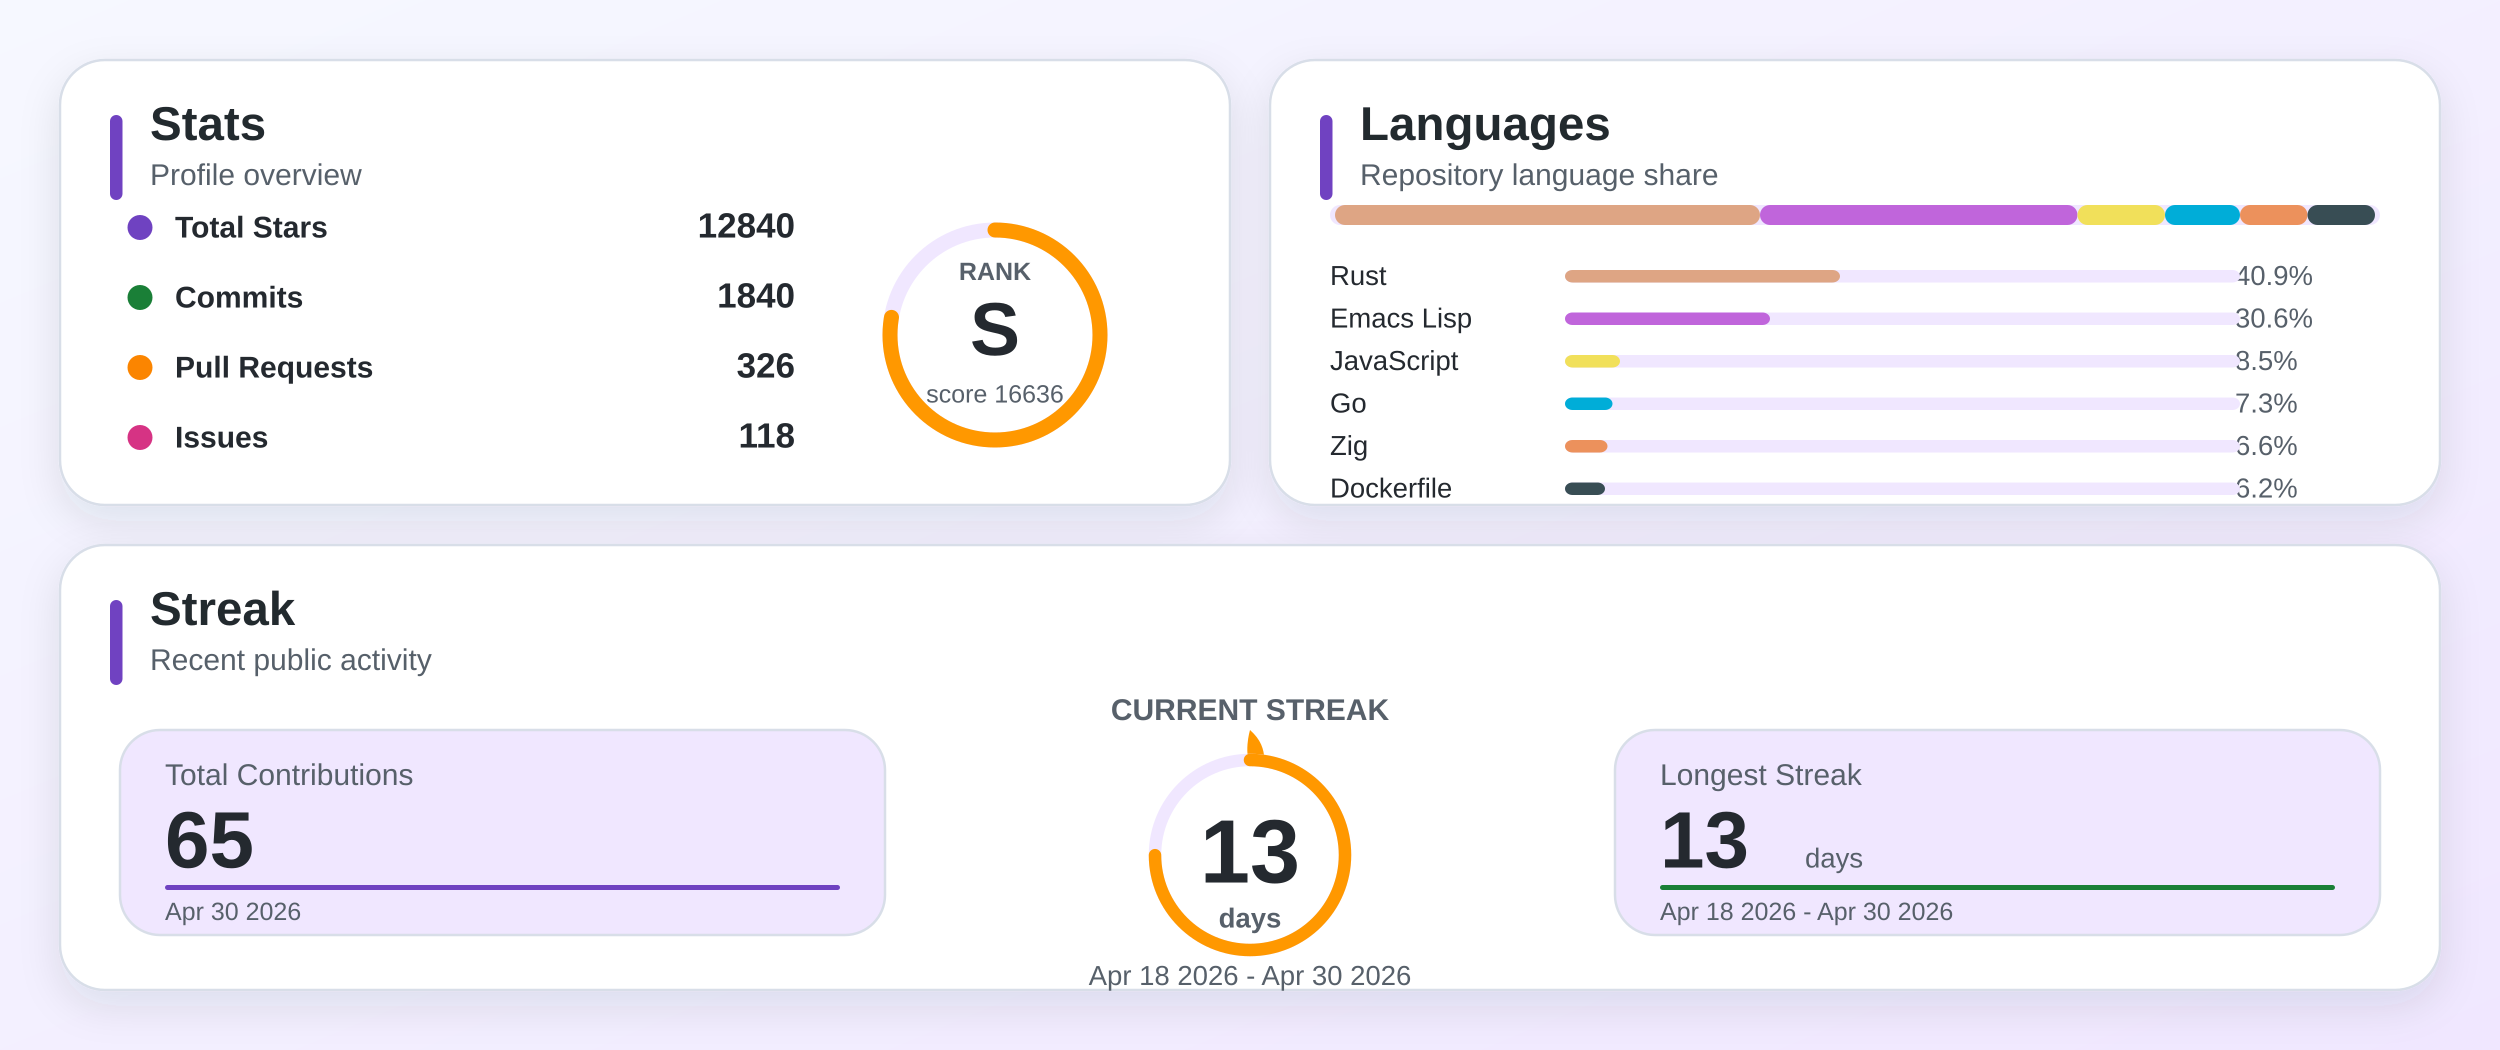
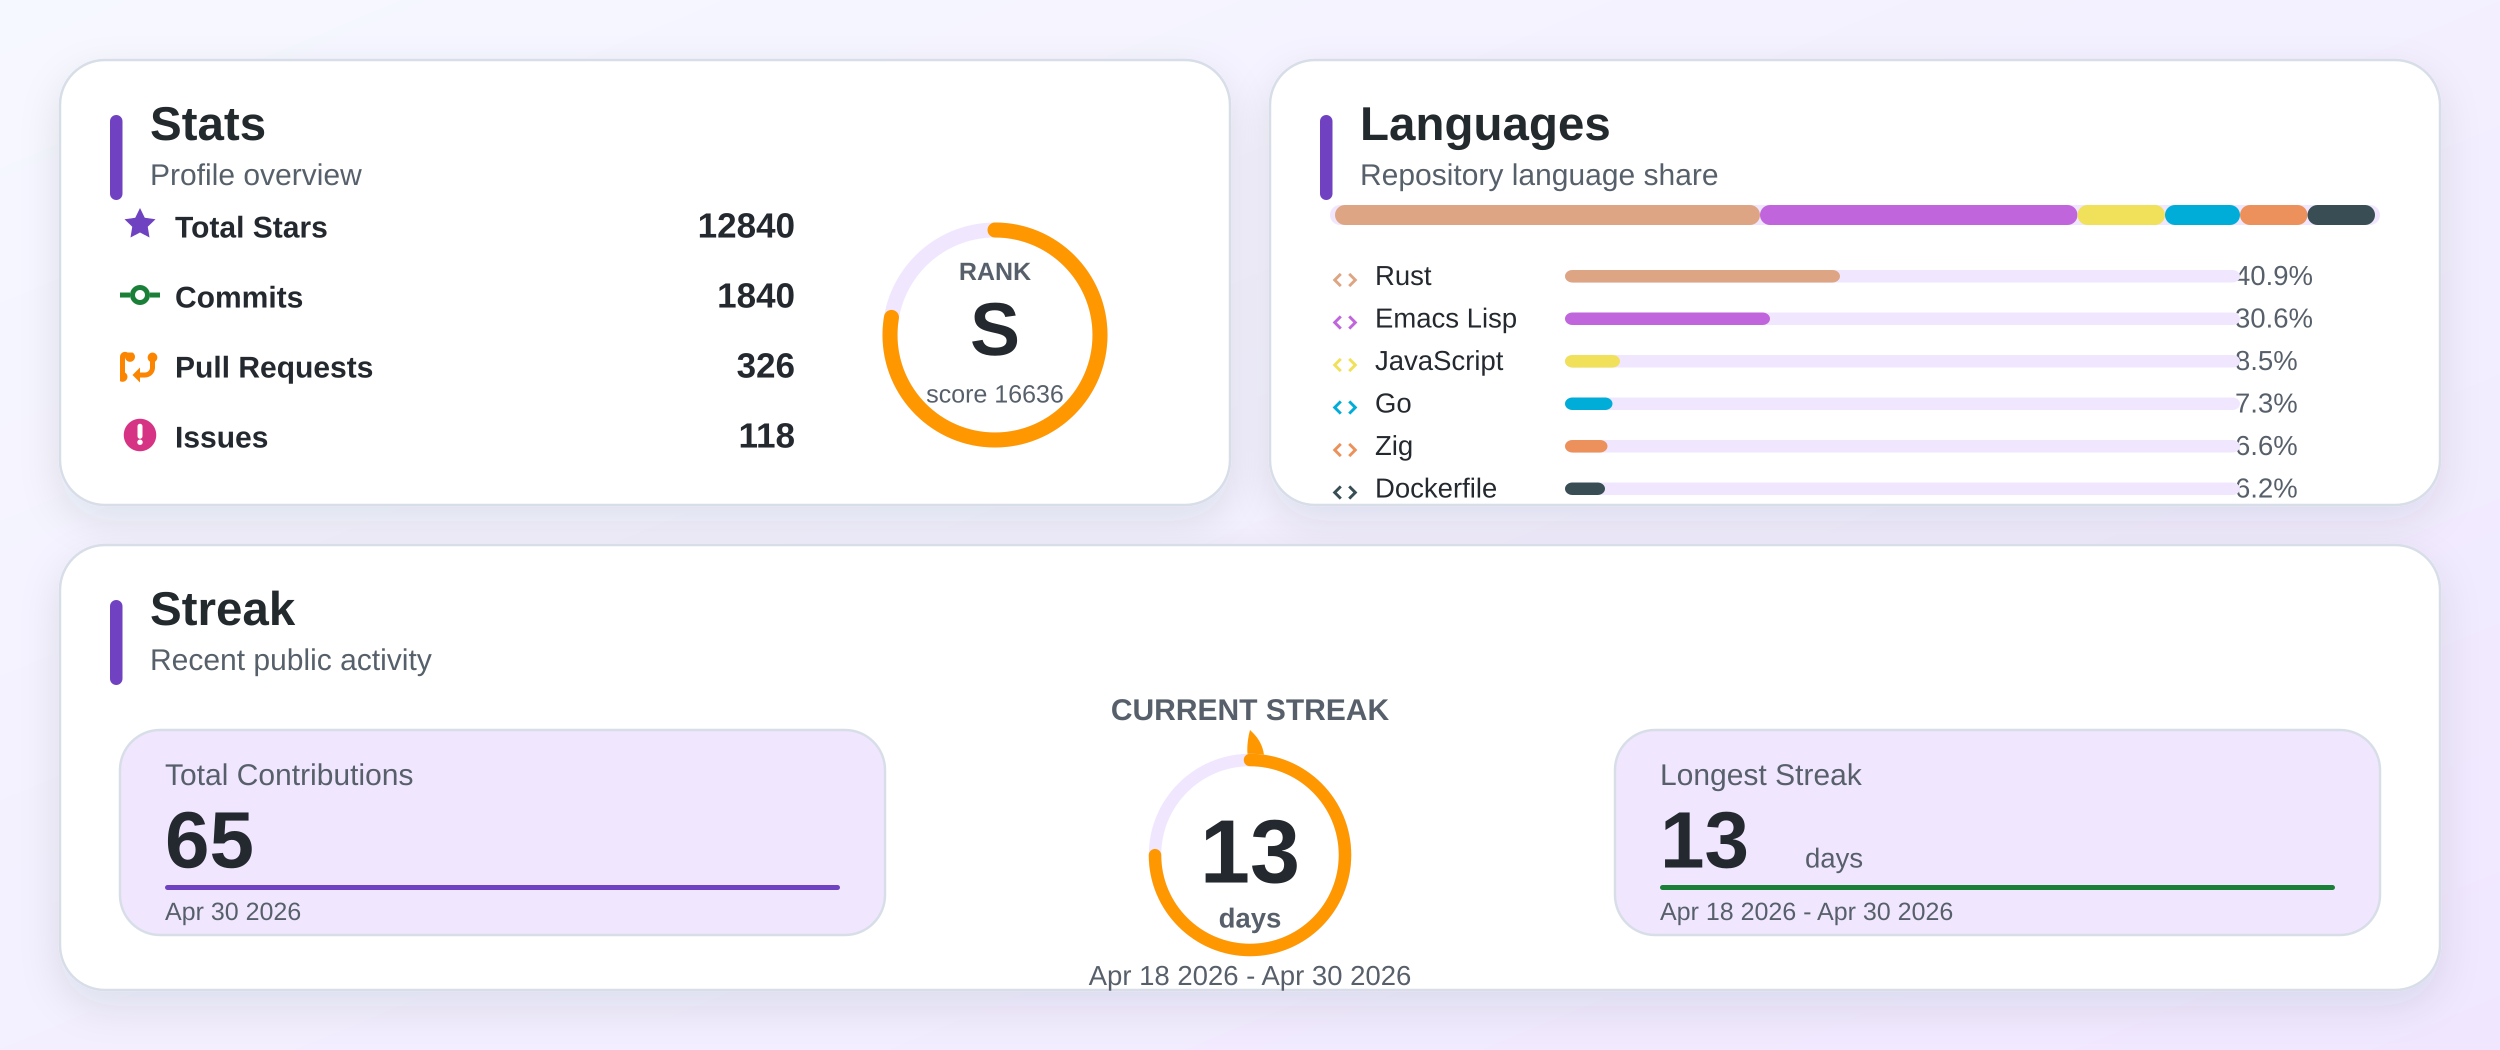
<svg xmlns="http://www.w3.org/2000/svg" width="1000" height="420" viewBox="0 0 1000 420" role="img">
  <defs>
    <linearGradient id="bg" x1="0" y1="0" x2="1" y2="1">
      <stop offset="0%" stop-color="#f6f8ff" />
      <stop offset="100%" stop-color="#f0e7ff" />
    </linearGradient>
    <filter id="shadow" x="-10%" y="-10%" width="120%" height="130%">
      <feDropShadow dx="0" dy="6" stdDeviation="8" flood-color="#1f2937" flood-opacity="0.10" />
    </filter>
  </defs>
  <rect width="100%" height="100%" fill="url(#bg)" />
  <g filter="url(#shadow)">
    <rect x="24" y="24" width="468" height="178" rx="18" fill="#ffffff" stroke="#d8dee8" />
    <rect x="44" y="46" width="5" height="34" rx="2.5" fill="#6f42c1" />
    <text x="60" y="56" font-family="Arial, sans-serif" font-size="19" font-weight="700" fill="#24292f">Stats</text>
    <text x="60" y="74" font-family="Arial, sans-serif" font-size="12" fill="#57606a">Profile overview</text>
  </g>
  <g>
-     <circle cx="56" cy="91" r="5" fill="#6f42c1" />
+     <svg x="48" y="82" width="16" height="16" viewBox="0 0 16 16" fill="#6f42c1" aria-hidden="true">
+       <path d="M8 1.2l1.9 3.9 4.3.6-3.1 3 .7 4.3L8 11l-3.8 2 .7-4.3-3.1-3 4.3-.6L8 1.2z" />
+     </svg>
    <text x="70" y="95" font-family="Arial, sans-serif" font-size="12" font-weight="700" fill="#24292f">Total Stars</text>
    <text x="318" y="95" text-anchor="end" font-family="Arial, sans-serif" font-size="14" font-weight="800" fill="#24292f">12840</text>
  </g>
  <g>
-     <circle cx="56" cy="119" r="5" fill="#1a7f37" />
+     <svg x="48" y="110" width="16" height="16" viewBox="0 0 16 16" fill="#1a7f37" aria-hidden="true">
+       <path d="M8 4a4 4 0 1 1 0 8 4 4 0 0 1 0-8zm0 2a2 2 0 1 0 0 4 2 2 0 0 0 0-4zM0 7h4v2H0V7zm12 0h4v2h-4V7z" />
+     </svg>
    <text x="70" y="123" font-family="Arial, sans-serif" font-size="12" font-weight="700" fill="#24292f">Commits</text>
    <text x="318" y="123" text-anchor="end" font-family="Arial, sans-serif" font-size="14" font-weight="800" fill="#24292f">1840</text>
  </g>
  <g>
-     <circle cx="56" cy="147" r="5" fill="#fb8500" />
+     <svg x="48" y="138" width="16" height="16" viewBox="0 0 16 16" fill="#fb8500" aria-hidden="true">
+       <path d="M5 3a2 2 0 1 1-3 1.7V11a2 2 0 1 1-2 0V4.7A2 2 0 0 1 3 3zm8 0a2 2 0 0 1 1 3.7V9a4 4 0 0 1-4 4H8v2L5 12l3-3v2h2a2 2 0 0 0 2-2V6.7A2 2 0 0 1 13 3z" />
+     </svg>
    <text x="70" y="151" font-family="Arial, sans-serif" font-size="12" font-weight="700" fill="#24292f">Pull Requests</text>
    <text x="318" y="151" text-anchor="end" font-family="Arial, sans-serif" font-size="14" font-weight="800" fill="#24292f">326</text>
  </g>
  <g>
-     <circle cx="56" cy="175" r="5" fill="#d63384" />
+     <svg x="48" y="166" width="16" height="16" viewBox="0 0 16 16" fill="#d63384" aria-hidden="true">
+       <path d="M8 1.5a6.5 6.5 0 1 1 0 13 6.5 6.5 0 0 1 0-13zm0 2a1 1 0 0 0-1 1v4a1 1 0 1 0 2 0v-4a1 1 0 0 0-1-1zm0 8.5a1.1 1.1 0 1 0 0-2.2 1.1 1.1 0 0 0 0 2.2z" />
+     </svg>
    <text x="70" y="179" font-family="Arial, sans-serif" font-size="12" font-weight="700" fill="#24292f">Issues</text>
    <text x="318" y="179" text-anchor="end" font-family="Arial, sans-serif" font-size="14" font-weight="800" fill="#24292f">118</text>
  </g>
  <g>
    <circle cx="398" cy="134" r="42" fill="#ffffff" stroke="#f0e7ff" stroke-width="6" />
    <circle cx="398" cy="134" r="42" fill="none" stroke="#ff9800" stroke-width="6" stroke-linecap="round" stroke-dasharray="205 264" transform="rotate(-90 398 134)" />
    <text x="398" y="142" text-anchor="middle" font-family="Arial, sans-serif" font-size="30" font-weight="900" fill="#24292f">S</text>
    <text x="398" y="112" text-anchor="middle" font-family="Arial, sans-serif" font-size="10" font-weight="700" fill="#57606a">RANK</text>
    <text x="398" y="161" text-anchor="middle" font-family="Arial, sans-serif" font-size="10" fill="#57606a">score 16636</text>
  </g>
  <g filter="url(#shadow)">
    <rect x="508" y="24" width="468" height="178" rx="18" fill="#ffffff" stroke="#d8dee8" />
    <rect x="528" y="46" width="5" height="34" rx="2.5" fill="#6f42c1" />
    <text x="544" y="56" font-family="Arial, sans-serif" font-size="19" font-weight="700" fill="#24292f">Languages</text>
    <text x="544" y="74" font-family="Arial, sans-serif" font-size="12" fill="#57606a">Repository language share</text>
  </g>
  <rect x="532" y="82" width="420" height="8" rx="4" fill="#f0e7ff" stroke="none" />
  <rect x="534" y="82" width="170" height="8" rx="4" fill="#dea584" stroke="none" />
  <rect x="704" y="82" width="127" height="8" rx="4" fill="#c065db" stroke="none" />
  <rect x="831" y="82" width="35" height="8" rx="4" fill="#f1e05a" stroke="none" />
  <rect x="866" y="82" width="30" height="8" rx="4" fill="#00ADD8" stroke="none" />
  <rect x="896" y="82" width="27" height="8" rx="4" fill="#ec915c" stroke="none" />
  <rect x="923" y="82" width="27" height="8" rx="4" fill="#384d54" stroke="none" />
-   <text x="532" y="114" font-family="Arial, sans-serif" font-size="11" fill="#24292f">Rust</text>
+   <svg x="532" y="106" width="12" height="12" viewBox="0 0 16 16" fill="#dea584" aria-hidden="true">
+     <path d="M5.2 4.2 1.4 8l3.8 3.8 1.1-1.1L3.6 8l2.7-2.7-1.1-1.1zm5.6 0-1.1 1.1L12.4 8l-2.7 2.7 1.1 1.1L14.6 8l-3.8-3.8z" />
+   </svg>
+   <text x="550" y="114" font-family="Arial, sans-serif" font-size="11" fill="#24292f">Rust</text>
  <text x="894" y="114" font-family="Arial, sans-serif" font-size="11" fill="#57606a">40.9%</text>
  <rect x="626" y="108" width="270" height="5" rx="3" fill="#f0e7ff" stroke="none" />
  <rect x="626" y="108" width="110" height="5" rx="3" fill="#dea584" stroke="none" />
-   <text x="532" y="131" font-family="Arial, sans-serif" font-size="11" fill="#24292f">Emacs Lisp</text>
+   <svg x="532" y="123" width="12" height="12" viewBox="0 0 16 16" fill="#c065db" aria-hidden="true">
+     <path d="M5.2 4.2 1.4 8l3.8 3.8 1.1-1.1L3.6 8l2.7-2.7-1.1-1.1zm5.6 0-1.1 1.1L12.4 8l-2.7 2.7 1.1 1.1L14.6 8l-3.8-3.8z" />
+   </svg>
+   <text x="550" y="131" font-family="Arial, sans-serif" font-size="11" fill="#24292f">Emacs Lisp</text>
  <text x="894" y="131" font-family="Arial, sans-serif" font-size="11" fill="#57606a">30.6%</text>
  <rect x="626" y="125" width="270" height="5" rx="3" fill="#f0e7ff" stroke="none" />
  <rect x="626" y="125" width="82" height="5" rx="3" fill="#c065db" stroke="none" />
-   <text x="532" y="148" font-family="Arial, sans-serif" font-size="11" fill="#24292f">JavaScript</text>
+   <svg x="532" y="140" width="12" height="12" viewBox="0 0 16 16" fill="#f1e05a" aria-hidden="true">
+     <path d="M5.2 4.2 1.4 8l3.8 3.8 1.1-1.1L3.6 8l2.7-2.7-1.1-1.1zm5.6 0-1.1 1.1L12.4 8l-2.7 2.7 1.1 1.1L14.6 8l-3.8-3.8z" />
+   </svg>
+   <text x="550" y="148" font-family="Arial, sans-serif" font-size="11" fill="#24292f">JavaScript</text>
  <text x="894" y="148" font-family="Arial, sans-serif" font-size="11" fill="#57606a">8.5%</text>
  <rect x="626" y="142" width="270" height="5" rx="3" fill="#f0e7ff" stroke="none" />
  <rect x="626" y="142" width="22" height="5" rx="3" fill="#f1e05a" stroke="none" />
-   <text x="532" y="165" font-family="Arial, sans-serif" font-size="11" fill="#24292f">Go</text>
+   <svg x="532" y="157" width="12" height="12" viewBox="0 0 16 16" fill="#00ADD8" aria-hidden="true">
+     <path d="M5.2 4.2 1.4 8l3.8 3.8 1.1-1.1L3.6 8l2.7-2.7-1.1-1.1zm5.6 0-1.1 1.1L12.4 8l-2.7 2.7 1.1 1.1L14.6 8l-3.8-3.8z" />
+   </svg>
+   <text x="550" y="165" font-family="Arial, sans-serif" font-size="11" fill="#24292f">Go</text>
  <text x="894" y="165" font-family="Arial, sans-serif" font-size="11" fill="#57606a">7.3%</text>
  <rect x="626" y="159" width="270" height="5" rx="3" fill="#f0e7ff" stroke="none" />
  <rect x="626" y="159" width="19" height="5" rx="3" fill="#00ADD8" stroke="none" />
-   <text x="532" y="182" font-family="Arial, sans-serif" font-size="11" fill="#24292f">Zig</text>
+   <svg x="532" y="174" width="12" height="12" viewBox="0 0 16 16" fill="#ec915c" aria-hidden="true">
+     <path d="M5.2 4.2 1.4 8l3.8 3.8 1.1-1.1L3.6 8l2.7-2.7-1.1-1.1zm5.6 0-1.1 1.1L12.4 8l-2.7 2.7 1.1 1.1L14.6 8l-3.8-3.8z" />
+   </svg>
+   <text x="550" y="182" font-family="Arial, sans-serif" font-size="11" fill="#24292f">Zig</text>
  <text x="894" y="182" font-family="Arial, sans-serif" font-size="11" fill="#57606a">6.6%</text>
  <rect x="626" y="176" width="270" height="5" rx="3" fill="#f0e7ff" stroke="none" />
  <rect x="626" y="176" width="17" height="5" rx="3" fill="#ec915c" stroke="none" />
-   <text x="532" y="199" font-family="Arial, sans-serif" font-size="11" fill="#24292f">Dockerfile</text>
+   <svg x="532" y="191" width="12" height="12" viewBox="0 0 16 16" fill="#384d54" aria-hidden="true">
+     <path d="M5.2 4.2 1.4 8l3.8 3.8 1.1-1.1L3.6 8l2.7-2.7-1.1-1.1zm5.6 0-1.1 1.1L12.4 8l-2.7 2.7 1.1 1.1L14.6 8l-3.8-3.8z" />
+   </svg>
+   <text x="550" y="199" font-family="Arial, sans-serif" font-size="11" fill="#24292f">Dockerfile</text>
  <text x="894" y="199" font-family="Arial, sans-serif" font-size="11" fill="#57606a">6.2%</text>
  <rect x="626" y="193" width="270" height="5" rx="3" fill="#f0e7ff" stroke="none" />
  <rect x="626" y="193" width="16" height="5" rx="3" fill="#384d54" stroke="none" />
  <g filter="url(#shadow)">
    <rect x="24" y="218" width="952" height="178" rx="18" fill="#ffffff" stroke="#d8dee8" />
    <rect x="44" y="240" width="5" height="34" rx="2.5" fill="#6f42c1" />
    <text x="60" y="250" font-family="Arial, sans-serif" font-size="19" font-weight="700" fill="#24292f">Streak</text>
    <text x="60" y="268" font-family="Arial, sans-serif" font-size="12" fill="#57606a">Recent public activity</text>
  </g>
  <g>
    <rect x="48" y="292" width="306" height="82" rx="16" fill="#f0e7ff" stroke="#d8dee8" />
    <text x="66" y="314" font-family="Arial, sans-serif" font-size="12" fill="#57606a">Total Contributions</text>
    <text x="66" y="347" font-family="Arial, sans-serif" font-size="32" font-weight="900" fill="#24292f">65</text>
    <text x="124" y="347" font-family="Arial, sans-serif" font-size="11" fill="#57606a" />
    <rect x="66" y="354" width="270" height="2" rx="1" fill="#6f42c1" />
    <text x="66" y="368" font-family="Arial, sans-serif" font-size="10" fill="#57606a">Apr 30 2026</text>
  </g>
  <g>
    <text x="500" y="288" text-anchor="middle" font-family="Arial, sans-serif" font-size="12" font-weight="800" fill="#57606a">CURRENT STREAK</text>
    <path d="M500 292 C509 300 504 307 507 315 C500 322 493 317 489 309 C496 302 494 312 501 308 C497 302 500 292 500 292 Z" fill="#ff9800" />
    <circle cx="500" cy="342" r="38" fill="#ffffff" stroke="#f0e7ff" stroke-width="5" />
    <circle cx="500" cy="342" r="38" fill="none" stroke="#ff9800" stroke-width="5" stroke-linecap="round" stroke-dasharray="179 239" transform="rotate(-90 500 342)" />
    <text x="500" y="353" text-anchor="middle" font-family="Arial, sans-serif" font-size="36" font-weight="900" fill="#24292f">13</text>
    <text x="500" y="371" text-anchor="middle" font-family="Arial, sans-serif" font-size="11" font-weight="700" fill="#57606a">days</text>
    <text x="500" y="394" text-anchor="middle" font-family="Arial, sans-serif" font-size="11" fill="#57606a">Apr 18 2026 - Apr 30 2026</text>
  </g>
  <g>
    <rect x="646" y="292" width="306" height="82" rx="16" fill="#f0e7ff" stroke="#d8dee8" />
    <text x="664" y="314" font-family="Arial, sans-serif" font-size="12" fill="#57606a">Longest Streak</text>
    <text x="664" y="347" font-family="Arial, sans-serif" font-size="32" font-weight="900" fill="#24292f">13</text>
    <text x="722" y="347" font-family="Arial, sans-serif" font-size="11" fill="#57606a">days</text>
    <rect x="664" y="354" width="270" height="2" rx="1" fill="#1a7f37" />
    <text x="664" y="368" font-family="Arial, sans-serif" font-size="10" fill="#57606a">Apr 18 2026 - Apr 30 2026</text>
  </g>
</svg>
